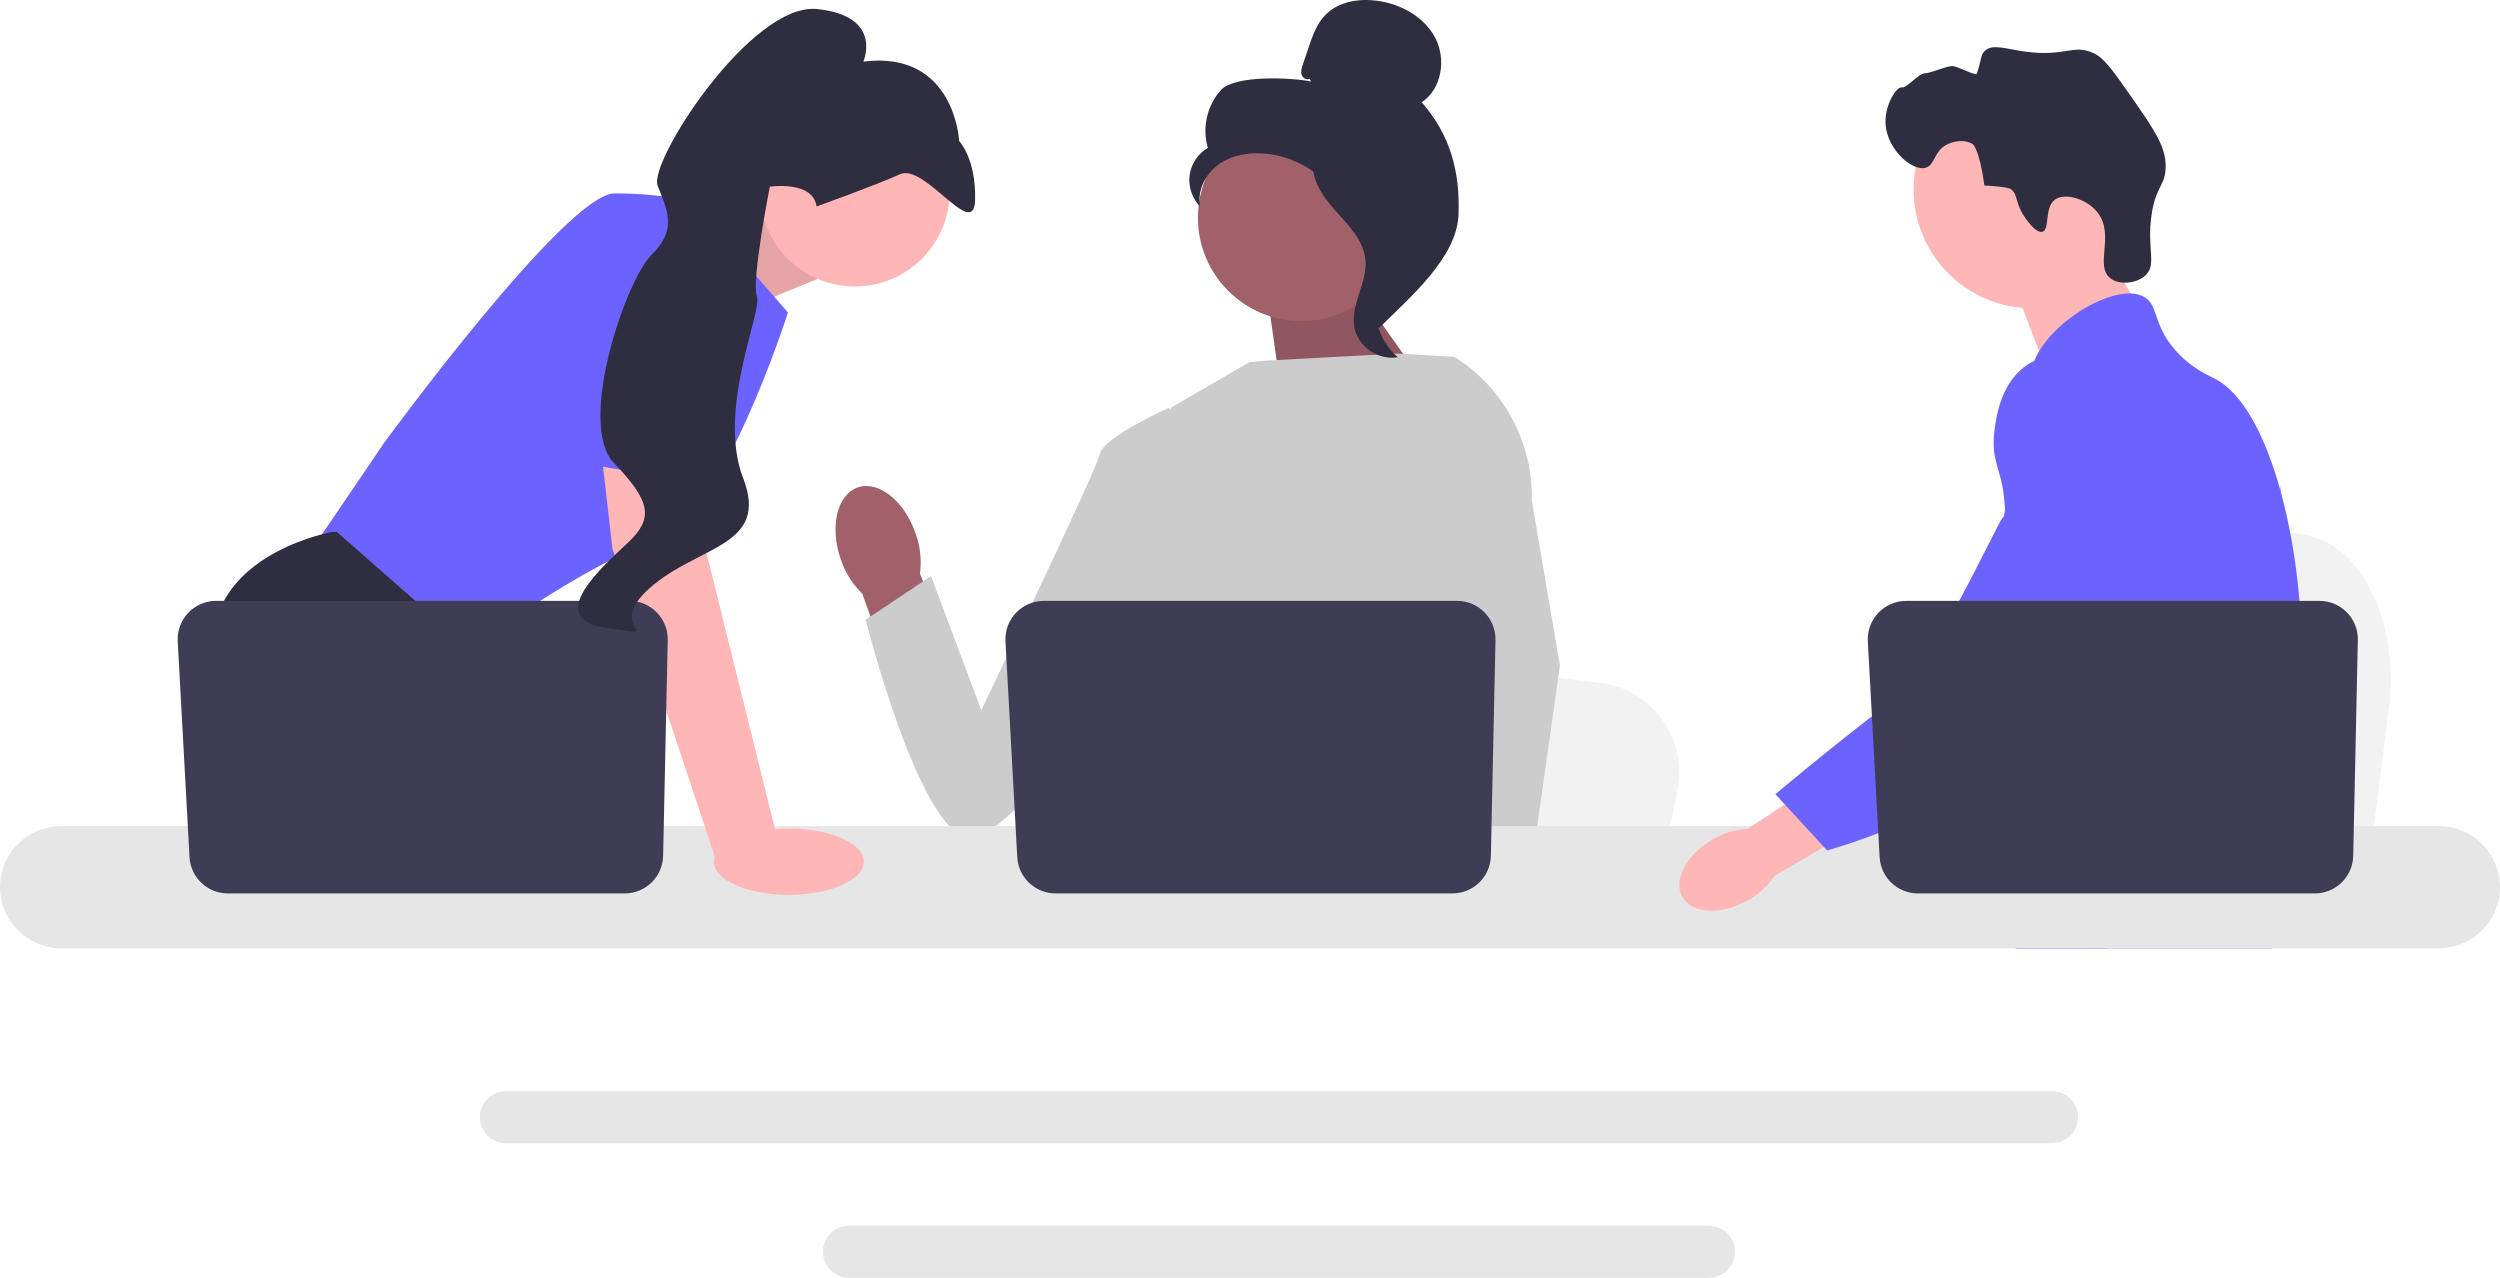
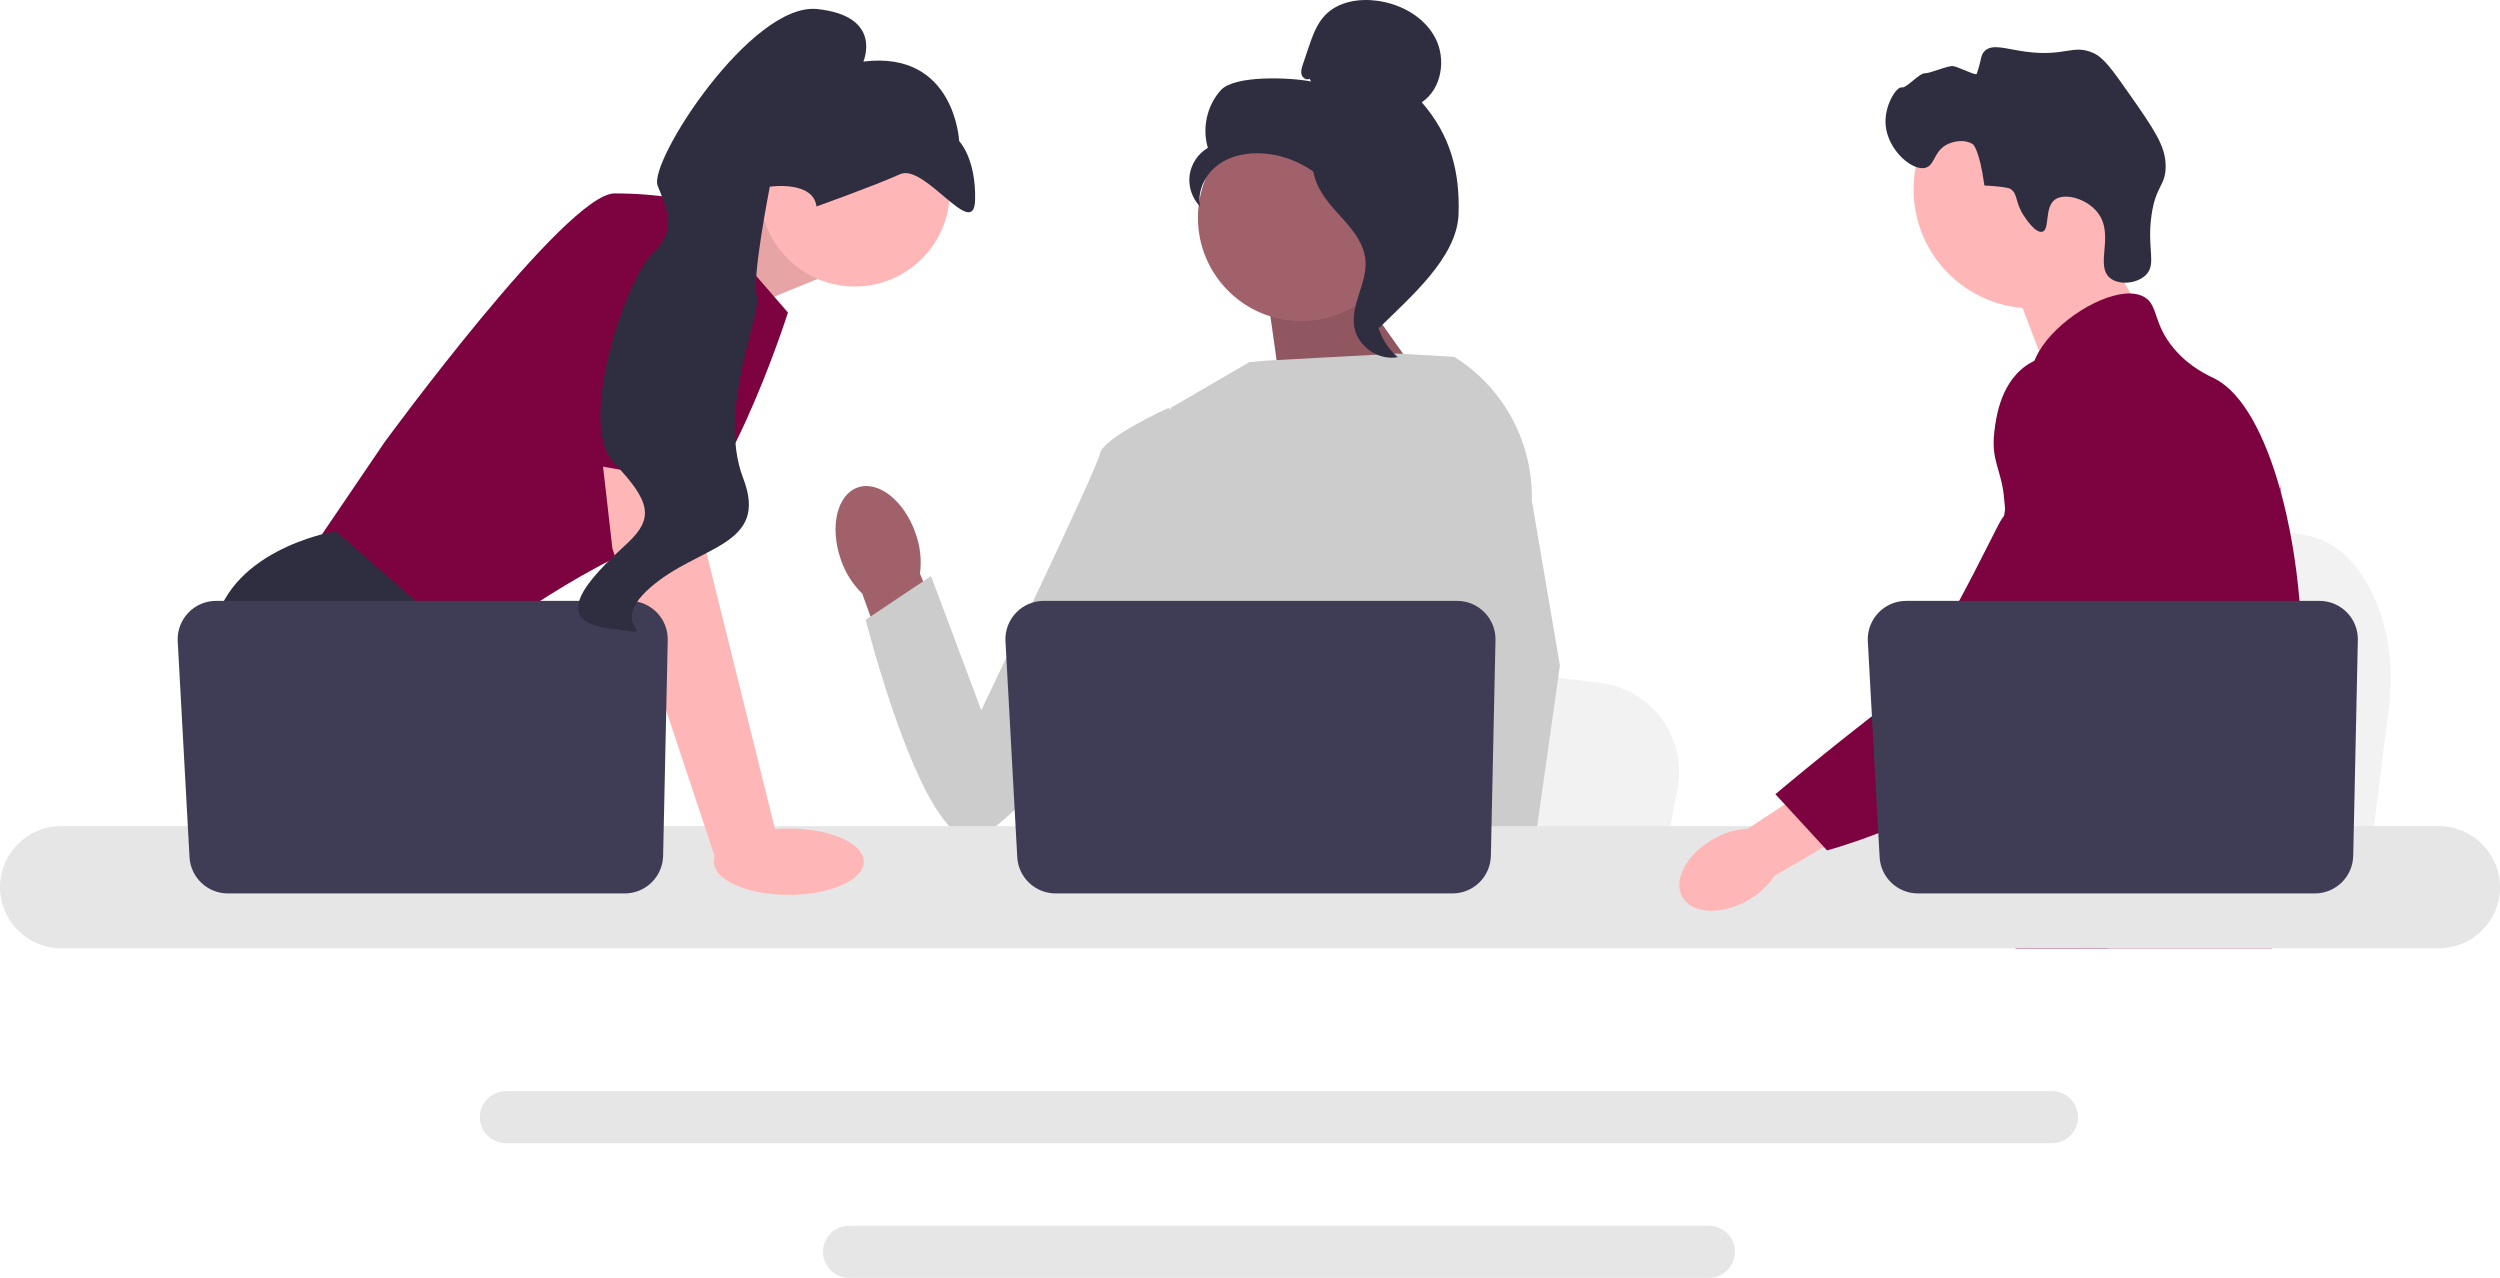
<svg xmlns="http://www.w3.org/2000/svg" width="866.81" height="443.068" viewBox="0 0 866.81 443.068">
  <path d="M828.335,244.952l-2.715,21.622-6.739,53.704h-135.383c1.057-12.037,2.502-29.362,4.046-48.065,.152-1.868,.312-3.748,.464-5.639,3.872-47.014,8.108-100.216,8.108-100.216l17.799,3.316,34.532,6.421,14.071,2.615,37.681,7.017c18.787,3.491,31.71,30.693,28.135,59.226Z" fill="#f2f2f2" />
  <polygon points="725.93 79.358 742.579 108.492 710.58 131.169 696.93 95.358 725.93 79.358" fill="#ffb6b6" />
  <circle cx="704.735" cy="65.675" r="41.244" fill="#ffb6b6" />
  <path d="M701.774,74.896c-3.275-4.984-1.99-7.591-4.731-9.423-0-0-1.103-.737-8.999-1.157h0c-1.768-12.724-3.975-14.267-3.975-14.267-2.543-1.778-6.318-1.201-8.666-.113-4.966,2.3-4.391,7.269-7.735,8.22-4.619,1.314-13.024-6.092-13.852-14.569-.675-6.915,3.78-13.631,5.547-13.276,1.752,.352,5.947-5.003,8.212-4.92,1.547,.056,7.867-2.691,9.567-2.476,1.857,.235,7.978,3.429,8.234,2.699,1.773-5.072,1.252-6.479,2.756-7.93,2.665-2.571,7.026-.781,13.866,.181,14.074,1.978,16.531-2.663,23.743,.483,3.644,1.589,6.692,5.874,12.641,14.38,8.319,11.895,12.479,17.842,12.506,24.779,.027,7.074-3.398,6.625-4.903,17.098-1.675,11.658,1.884,16.989-2.004,20.777-3.005,2.927-9.113,3.622-12.322,1.053-5.494-4.399,1.696-15.012-4.384-22.767-3.732-4.76-11.238-6.878-14.676-4.525-3.888,2.66-1.746,10.469-4.48,11.21-2.341,.634-5.772-4.588-6.343-5.457Z" fill="#2f2e41" />
-   <path d="M797.85,237.338c-1.15,19.67-5.72,25.88-7.32,49.11-.35,5.1-.56,11.02-.56,18.08,0,1.8,.01,3.54,.01,5.24,0,3.62-.069,7.04-.49,10.51-.319,2.77-.869,5.56-1.779,8.5h-88.83c-.01-.02-.01-.04-.021-.06-.52-2.26-.85-4.42-1.1-6.49-.08-.66-.15-1.31-.21-1.95-.08-.75-.15-1.49-.22-2.22-.271-2.91-.54-5.66-1.181-8.29-.859-3.63-2.42-7.05-5.62-10.35-1.31-1.35-2.619-2.4-3.899-3.32-.25-.17-.49-.34-.74-.51-3.54-2.43-6.89-4.18-9.79-9.14-.05-.07-.09-.15-.13-.22-.5-.87-1.8-3.15-2.74-6.19-.99-3.16-1.59-7.13-.51-11.19,2.57-9.62,12.09-10.58,19.87-20.3,.84-1.05,1.67-2.21,2.46-3.5,3.52-5.72,4.47-10.76,5.59-16.75,.18-.97,.34-1.93,.47-2.86,.101-.7,.19-1.39,.261-2.07,.619-5.71,.319-10.63-.41-15.03-2.38-14.41-9.4-23.33-4.44-36.26,1.561-4.06,3.771-7.11,6-9.72,4.72-5.53,9.57-9.12,8.73-16.26-.851-7.2-6.311-8.19-6.92-14.48-.311-3.18,.729-6.53,2.68-9.82v-.01c6.24-10.59,21.82-20.34,31.72-20.03,1.83,.05,3.45,.46,4.8,1.25,4.891,2.88,2.851,9.17,10.341,17.99,5.569,6.55,11.869,9.17,14.26,10.41,9.47,4.94,17.17,19.51,22.399,38.14,.04,.14,.08,.28,.12,.43,3.23,11.67,5.511,24.92,6.641,38.36,.479,5.69,.76,11.41,.819,17.07,.051,4.52-.05,8.44-.26,11.93Z" fill="#6c63ff" />
+   <path d="M797.85,237.338c-1.15,19.67-5.72,25.88-7.32,49.11-.35,5.1-.56,11.02-.56,18.08,0,1.8,.01,3.54,.01,5.24,0,3.62-.069,7.04-.49,10.51-.319,2.77-.869,5.56-1.779,8.5h-88.83c-.01-.02-.01-.04-.021-.06-.52-2.26-.85-4.42-1.1-6.49-.08-.66-.15-1.31-.21-1.95-.08-.75-.15-1.49-.22-2.22-.271-2.91-.54-5.66-1.181-8.29-.859-3.63-2.42-7.05-5.62-10.35-1.31-1.35-2.619-2.4-3.899-3.32-.25-.17-.49-.34-.74-.51-3.54-2.43-6.89-4.18-9.79-9.14-.05-.07-.09-.15-.13-.22-.5-.87-1.8-3.15-2.74-6.19-.99-3.16-1.59-7.13-.51-11.19,2.57-9.62,12.09-10.58,19.87-20.3,.84-1.05,1.67-2.21,2.46-3.5,3.52-5.72,4.47-10.76,5.59-16.75,.18-.97,.34-1.93,.47-2.86,.101-.7,.19-1.39,.261-2.07,.619-5.71,.319-10.63-.41-15.03-2.38-14.41-9.4-23.33-4.44-36.26,1.561-4.06,3.771-7.11,6-9.72,4.72-5.53,9.57-9.12,8.73-16.26-.851-7.2-6.311-8.19-6.92-14.48-.311-3.18,.729-6.53,2.68-9.82v-.01c6.24-10.59,21.82-20.34,31.72-20.03,1.83,.05,3.45,.46,4.8,1.25,4.891,2.88,2.851,9.17,10.341,17.99,5.569,6.55,11.869,9.17,14.26,10.41,9.47,4.94,17.17,19.51,22.399,38.14,.04,.14,.08,.28,.12,.43,3.23,11.67,5.511,24.92,6.641,38.36,.479,5.69,.76,11.41,.819,17.07,.051,4.52-.05,8.44-.26,11.93Z" fill="#7d0240" />
  <g>
    <polygon points="731.331 304.728 729.52 309.768 728.38 312.927 725.74 320.278 722.68 328.778 703.01 328.778 706.31 320.278 707.84 316.318 710.38 309.768 714.64 298.768 731.331 304.728" fill="#ffb6b6" />
-     <path d="M790.84,167.827c-.05,.65-.12,1.37-.19,2.15-.779,7.94-2.62,22.15-5.31,38.36-1.42,8.55-3.08,17.66-4.95,26.71-4.02,19.53-9.02,38.76-14.67,51.4-1.01,2.28-2.05,4.34-3.11,6.16-.81,1.39-1.66,2.76-2.55,4.11-2.88,4.43-6.11,8.63-9.46,12.55-.13,.17-.28,.33-.43,.5-.54,.64-1.101,1.27-1.66,1.9-2.74,3.09-5.54,5.97-8.25,8.61-3.3,3.22-6.48,6.07-9.33,8.5h-31.94l-.13-.06-4.6-2.04s1.31-1.54,3.5-4.45c.45-.59,.93-1.24,1.45-1.95,.64-.87,1.33-1.83,2.069-2.87,1.54-2.18,3.29-4.74,5.17-7.64,3.641-5.61,7.79-12.51,11.98-20.5,.48-.93,.97-1.87,1.46-2.82,.01-.03,.03-.06,.04-.09,.83-1.62,1.65-3.29,2.47-4.99,6.95-14.46,8.94-26.46,9.511-30.35,.8-5.5,1.909-13.19,1.609-21.65-.2-5.58-1.01-11.48-2.939-17.34v-.01c-.4-1.23-.851-2.46-1.36-3.68-.91-2.19-1.99-4.35-3.271-6.48-5.649-9.38-10.239-9.77-13.89-19.99-1.08-3.03-3.53-9.87-2.78-17.09v-.01c.091-.89,.24-1.79,.44-2.69v-.01c.05-.25,.12-.51,.19-.76,.569-2.21,1.51-4.4,2.939-6.48,2.79-4.04,6.6-6.44,10.01-7.87l.011-.01c3.939-1.64,7.34-1.99,8-2.05,14.609-1.3,25.939,10.98,32.13,17.69,2.39,2.59,4.58,4.76,6.58,6.53,15.569,13.9,19.84,5.02,20.949,.43,.17-.71,.261-1.32,.311-1.72Z" fill="#6c63ff" />
-     <path d="M790.89,167.308c0,.05-.01,.22-.05,.5,.02-.15,.03-.3,.04-.44,0-.03,0-.05,.01-.06Z" fill="#6c63ff" />
+     <path d="M790.84,167.827c-.05,.65-.12,1.37-.19,2.15-.779,7.94-2.62,22.15-5.31,38.36-1.42,8.55-3.08,17.66-4.95,26.71-4.02,19.53-9.02,38.76-14.67,51.4-1.01,2.28-2.05,4.34-3.11,6.16-.81,1.39-1.66,2.76-2.55,4.11-2.88,4.43-6.11,8.63-9.46,12.55-.13,.17-.28,.33-.43,.5-.54,.64-1.101,1.27-1.66,1.9-2.74,3.09-5.54,5.97-8.25,8.61-3.3,3.22-6.48,6.07-9.33,8.5h-31.94l-.13-.06-4.6-2.04s1.31-1.54,3.5-4.45c.45-.59,.93-1.24,1.45-1.95,.64-.87,1.33-1.83,2.069-2.87,1.54-2.18,3.29-4.74,5.17-7.64,3.641-5.61,7.79-12.51,11.98-20.5,.48-.93,.97-1.87,1.46-2.82,.01-.03,.03-.06,.04-.09,.83-1.62,1.65-3.29,2.47-4.99,6.95-14.46,8.94-26.46,9.511-30.35,.8-5.5,1.909-13.19,1.609-21.65-.2-5.58-1.01-11.48-2.939-17.34v-.01c-.4-1.23-.851-2.46-1.36-3.68-.91-2.19-1.99-4.35-3.271-6.48-5.649-9.38-10.239-9.77-13.89-19.99-1.08-3.03-3.53-9.87-2.78-17.09v-.01c.091-.89,.24-1.79,.44-2.69v-.01c.05-.25,.12-.51,.19-.76,.569-2.21,1.51-4.4,2.939-6.48,2.79-4.04,6.6-6.44,10.01-7.87l.011-.01c3.939-1.64,7.34-1.99,8-2.05,14.609-1.3,25.939,10.98,32.13,17.69,2.39,2.59,4.58,4.76,6.58,6.53,15.569,13.9,19.84,5.02,20.949,.43,.17-.71,.261-1.32,.311-1.72Z" fill="#7d0240" />
+     <path d="M790.89,167.308c0,.05-.01,.22-.05,.5,.02-.15,.03-.3,.04-.44,0-.03,0-.05,.01-.06Z" fill="#7d0240" />
  </g>
  <path d="M711.47,378.318H175.42c-4.98,0-9.04,4.05-9.04,9.03,0,4.99,4.06,9.04,9.04,9.04H711.47c4.979,0,9.03-4.05,9.03-9.04,0-4.98-4.051-9.03-9.03-9.03Z" fill="#e6e6e6" />
  <path d="M592.51,424.998H294.37c-4.98,0-9.03,4.05-9.03,9.03s4.05,9.04,9.03,9.04h298.14c4.98,0,9.04-4.06,9.04-9.04s-4.06-9.03-9.04-9.03Z" fill="#e6e6e6" />
  <polygon points="235.069 81.275 268.853 67.057 283.344 96.762 247.842 111.253 235.069 81.275" fill="#ffb6b6" />
  <polygon points="235.069 81.275 268.853 67.057 283.344 96.762 247.842 111.253 235.069 81.275" opacity=".1" />
-   <path d="M239.872,69.955l33.328,38.4s-23.185,73.177-46.369,79.698-65.932,38.4-65.932,38.4l-53.615-34.777,26.083-38.4s63.034-86.218,79.698-86.218c16.664,0,26.807,2.898,26.807,2.898Z" fill="#6c63ff" />
+   <path d="M239.872,69.955l33.328,38.4s-23.185,73.177-46.369,79.698-65.932,38.4-65.932,38.4l-53.615-34.777,26.083-38.4s63.034-86.218,79.698-86.218c16.664,0,26.807,2.898,26.807,2.898Z" fill="#7d0240" />
  <path d="M194.843,320.278H117.261l-4.905-6.557-20.026-26.771-4.608-6.158s-17.389-31.879-13.766-60.86c3.623-28.981,41.298-35.502,41.298-35.502h1.55l46.123,40.53-2.753,37.719,14.606,24.272,20.062,33.328Z" fill="#2f2e41" />
  <polygon points="133.15 320.278 112.356 320.278 112.356 289.486 133.15 320.278" fill="#2f2e41" />
  <path d="M581.644,273.532l-2.587,13.418-6.419,33.328h-128.958c1.007-7.47,2.384-18.222,3.854-29.829,.145-1.159,.297-2.326,.442-3.499,3.688-29.177,7.723-62.193,7.723-62.193l16.954,2.058,32.893,3.985,13.404,1.623,35.893,4.354c17.896,2.166,30.205,19.048,26.8,36.755Z" fill="#f2f2f2" />
  <path d="M764.144,320.278h-69.945c1.065-1.253,1.666-1.978,1.666-1.978l20.968-3.463,43.203-7.129s1.971,5.093,4.108,12.571Z" fill="#2f2e41" />
  <polygon points="467.455 95.766 497.873 138.784 444.814 140.369 439.119 99.942 467.455 95.766" fill="#a0616a" />
  <polygon points="467.455 95.766 497.873 138.784 444.814 140.369 439.119 99.942 467.455 95.766" opacity=".1" />
-   <path id="uuid-ae755ff6-bb09-410e-86b1-7d1b81a37005-125" d="M317.446,184.896c-3.903-11.259-12.876-18.372-20.041-15.887-7.165,2.485-9.808,13.625-5.902,24.888,1.499,4.52,4.058,8.616,7.464,11.945l17.14,47.497,22.117-8.518-19.245-45.919c.615-4.724,.089-9.526-1.533-14.005Z" fill="#a0616a" />
+   <path id="uuid-ae755ff6-bb09-410e-86b1-7d1b81a37005-437" d="M317.446,184.896c-3.903-11.259-12.876-18.372-20.041-15.887-7.165,2.485-9.808,13.625-5.902,24.888,1.499,4.52,4.058,8.616,7.464,11.945l17.14,47.497,22.117-8.518-19.245-45.919c.615-4.724,.089-9.526-1.533-14.005Z" fill="#a0616a" />
  <path d="M523.347,162.977l-.042,43.841-4.079,16.193-8.39,33.306-6.108,30.633-4.55,22.822-1.623,8.151c-1.224,.819-2.442,1.601-3.659,2.355h-105.976c-6.021-3.615-9.39-6.427-9.39-6.427,0,0,1.666-1.565,3.572-4.079,3.217-4.246,7.108-11.201,4.724-17.845-.5-1.391-.63-3.086-.478-4.977,.971-12.476,14.056-33.574,14.056-33.574l-2.71-31.314-1.188-13.722,8.378-66.91,27.307-15.874,4.714-.456,46.536-2.514,19.234,1.108,.877,.239,18.794,39.045Z" fill="#ccc" />
  <g>
    <polygon points="525.414 320.278 502.229 320.278 501.208 309.772 501.186 309.562 507.75 309.113 524.827 307.947 525.124 314.235 525.356 319.061 525.414 320.278" fill="#ffb6b6" />
    <path d="M531.121,173.576l9.739,57.143-7.948,56.23-1.239,8.752-2.188,15.454-.674,4.753,.022,.514,.167,3.855h-27.532l-1.014-10.506-.087-.942-2.072-21.518-.036-.362-4.398-45.63,8.622-32.98,.638-2.427v-.007l3.751-56.469-2.905-25.663-.029-.239c.058,.036,.109,.073,.167,.109,.152,.094,.304,.188,.449,.29,16.925,10.737,27.01,29.575,26.568,49.644Z" fill="#ccc" />
  </g>
  <path d="M415.748,152.379l-10.587-10.951s-22.664,10.218-23.794,15.886c-1.13,5.669-41.146,88.926-41.146,88.926l-17.41-46.499-22.662,15.13s18.184,72.192,35.19,75.581,74.002-85.446,74.002-85.446l6.408-52.628Z" fill="#ccc" />
  <path d="M845.64,286.447H21.16c-11.67,0-21.16,9.5-21.16,21.17s9.49,21.16,21.16,21.16H845.64c11.67,0,21.17-9.49,21.17-21.16s-9.5-21.17-21.17-21.17Z" fill="#e6e6e6" />
  <path d="M518.522,221.94l-1.603,74.802c-.155,7.241-6.07,13.03-13.312,13.03h-137.603c-7.071,0-12.91-5.528-13.296-12.589l-4.089-74.802c-.417-7.628,5.656-14.042,13.296-14.042h143.295c7.466,0,13.472,6.137,13.312,13.601Z" fill="#3f3d56" />
  <circle cx="296.385" cy="66.41" r="32.922" fill="#ffb6b6" />
  <polygon points="241.321 152.551 244.944 191.675 269.578 290.935 248.296 298.394 212.34 190.226 207.374 146.755 241.321 152.551" fill="#ffb6b6" />
  <path d="M231.522,221.94l-1.603,74.802c-.155,7.241-6.07,13.03-13.312,13.03H79.004c-7.071,0-12.91-5.528-13.296-12.589l-4.089-74.802c-.417-7.628,5.656-14.042,13.296-14.042H218.21c7.466,0,13.472,6.137,13.312,13.601Z" fill="#3f3d56" />
  <ellipse cx="273.5" cy="298.778" rx="26" ry="11.5" fill="#ffb6b6" />
-   <path d="M190.242,158.532l14.853-79.158s41.298-5.796,42.747,7.97-1.035,81.042-1.035,81.042l-56.564-9.853Z" fill="#6c63ff" />
+   <path d="M190.242,158.532l14.853-79.158s41.298-5.796,42.747,7.97-1.035,81.042-1.035,81.042l-56.564-9.853Z" fill="#7d0240" />
  <path d="M283.095,71.586s20.365-7.268,28.956-11.179c8.591-3.911,25.657,23.366,26.037,8.96,.38-14.406-5.518-20.447-5.518-20.447,0,0-1.473-31.515-33.223-27.575,0,0,6.984-15.767-15.941-18.205-22.925-2.438-58.589,52.921-55.395,61.194,3.194,8.273,7.023,15.113-2.039,23.959-9.062,8.846-26.03,58.769-13.12,72.203,12.91,13.434,13.758,19.264,4.912,27.621-8.846,8.358-29.754,26.53-7.147,29.685,22.607,3.155-2.068,.799,14.786-14.026,16.854-14.825,41.447-14.219,32.265-38.005-9.183-23.785,6.771-57.869,4.775-63.04-1.996-5.171,4.473-38.005,4.473-38.005,0,0,15.055-2.212,16.181,6.86Z" fill="#2f2e41" />
  <g>
    <circle cx="451.191" cy="75.499" r="35.838" fill="#a0616a" />
    <path d="M454.051,27.317c-1.037,.605-2.426-.311-2.759-1.464-.333-1.154,.055-2.379,.439-3.516l1.934-5.727c1.371-4.062,2.827-8.266,5.797-11.357,4.483-4.666,11.607-5.853,18.02-4.993,8.236,1.104,16.362,5.564,20.191,12.939,3.829,7.375,2.199,17.665-4.72,22.266,9.862,11.303,13.3,23.901,12.757,38.892-.543,14.991-16.879,28.788-27.533,39.348-2.379-1.442-4.542-8.201-3.234-10.656,1.308-2.455-.566-5.3,1.054-7.561,1.62-2.262,2.976,1.34,1.338-.909-1.034-1.419,3.001-4.684,1.464-5.533-7.432-4.108-9.903-13.371-14.571-20.465-5.63-8.556-15.265-14.35-25.462-15.312-5.617-.53-11.55,.43-16.154,3.691-4.604,3.261-7.585,9.089-6.517,14.629-2.765-2.808-4.141-6.922-3.622-10.828,.519-3.906,2.922-7.518,6.325-9.506-2.069-6.841-.297-14.711,4.505-20.005,4.802-5.294,24.28-4.392,31.291-2.999l-.542-.93Z" fill="#2f2e41" />
    <path d="M455.14,53.475c9.285,1.002,15.989,9.045,21.65,16.473,3.263,4.281,6.681,9.009,6.599,14.391-.083,5.441-3.721,10.109-5.46,15.265-2.842,8.429-.072,18.457,6.693,24.233-6.685,1.269-13.911-3.744-15.065-10.449-1.343-7.806,4.574-15.34,3.873-23.23-.617-6.951-6.095-12.301-10.752-17.498-4.657-5.197-9.03-12.094-6.888-18.735l-.65-.45Z" fill="#2f2e41" />
  </g>
  <g>
-     <path id="uuid-aec20554-f6ec-4c5b-9d97-717cd04239bf-126" d="M593.947,290.977c-9.197,5.231-13.952,14.216-10.623,20.069,3.33,5.852,13.483,6.355,22.683,1.121,3.703-2.04,6.864-4.938,9.218-8.45l38.687-22.656-11.019-17.928-36.969,24.238c-4.223,.228-8.331,1.465-11.978,3.607Z" fill="#ffb6b6" />
-     <path d="M724.935,124.841c-1.156-.458-11.3-4.3-20.561,.772-10.638,5.826-12.281,19.126-12.858,23.791-1.331,10.776,2.591,13.191,3.419,24.101,1.549,20.41,5.633-2.874-.889,6.442-2.258,3.225-25.317,53.198-38.034,62.986-24.733,19.037-40.439,32.444-40.439,32.444l17.93,19.477s28.333-7.549,53.376-23.81c25.688-16.68,38.532-25.02,48.469-41.335,.856-1.405,21.331-36.176,10.335-74.624-2.508-8.77-7.104-24.839-20.747-30.245Z" fill="#6c63ff" />
+     <path id="uuid-aec20554-f6ec-4c5b-9d97-717cd04239bf-438" d="M593.947,290.977c-9.197,5.231-13.952,14.216-10.623,20.069,3.33,5.852,13.483,6.355,22.683,1.121,3.703-2.04,6.864-4.938,9.218-8.45l38.687-22.656-11.019-17.928-36.969,24.238c-4.223,.228-8.331,1.465-11.978,3.607Z" fill="#ffb6b6" />
+     <path d="M724.935,124.841c-1.156-.458-11.3-4.3-20.561,.772-10.638,5.826-12.281,19.126-12.858,23.791-1.331,10.776,2.591,13.191,3.419,24.101,1.549,20.41,5.633-2.874-.889,6.442-2.258,3.225-25.317,53.198-38.034,62.986-24.733,19.037-40.439,32.444-40.439,32.444l17.93,19.477s28.333-7.549,53.376-23.81c25.688-16.68,38.532-25.02,48.469-41.335,.856-1.405,21.331-36.176,10.335-74.624-2.508-8.77-7.104-24.839-20.747-30.245Z" fill="#7d0240" />
  </g>
  <path d="M817.522,221.94l-1.603,74.802c-.155,7.241-6.07,13.03-13.312,13.03h-137.603c-7.071,0-12.91-5.528-13.296-12.589l-4.089-74.802c-.417-7.628,5.656-14.042,13.296-14.042h143.295c7.466,0,13.472,6.137,13.312,13.601Z" fill="#3f3d56" />
</svg>
